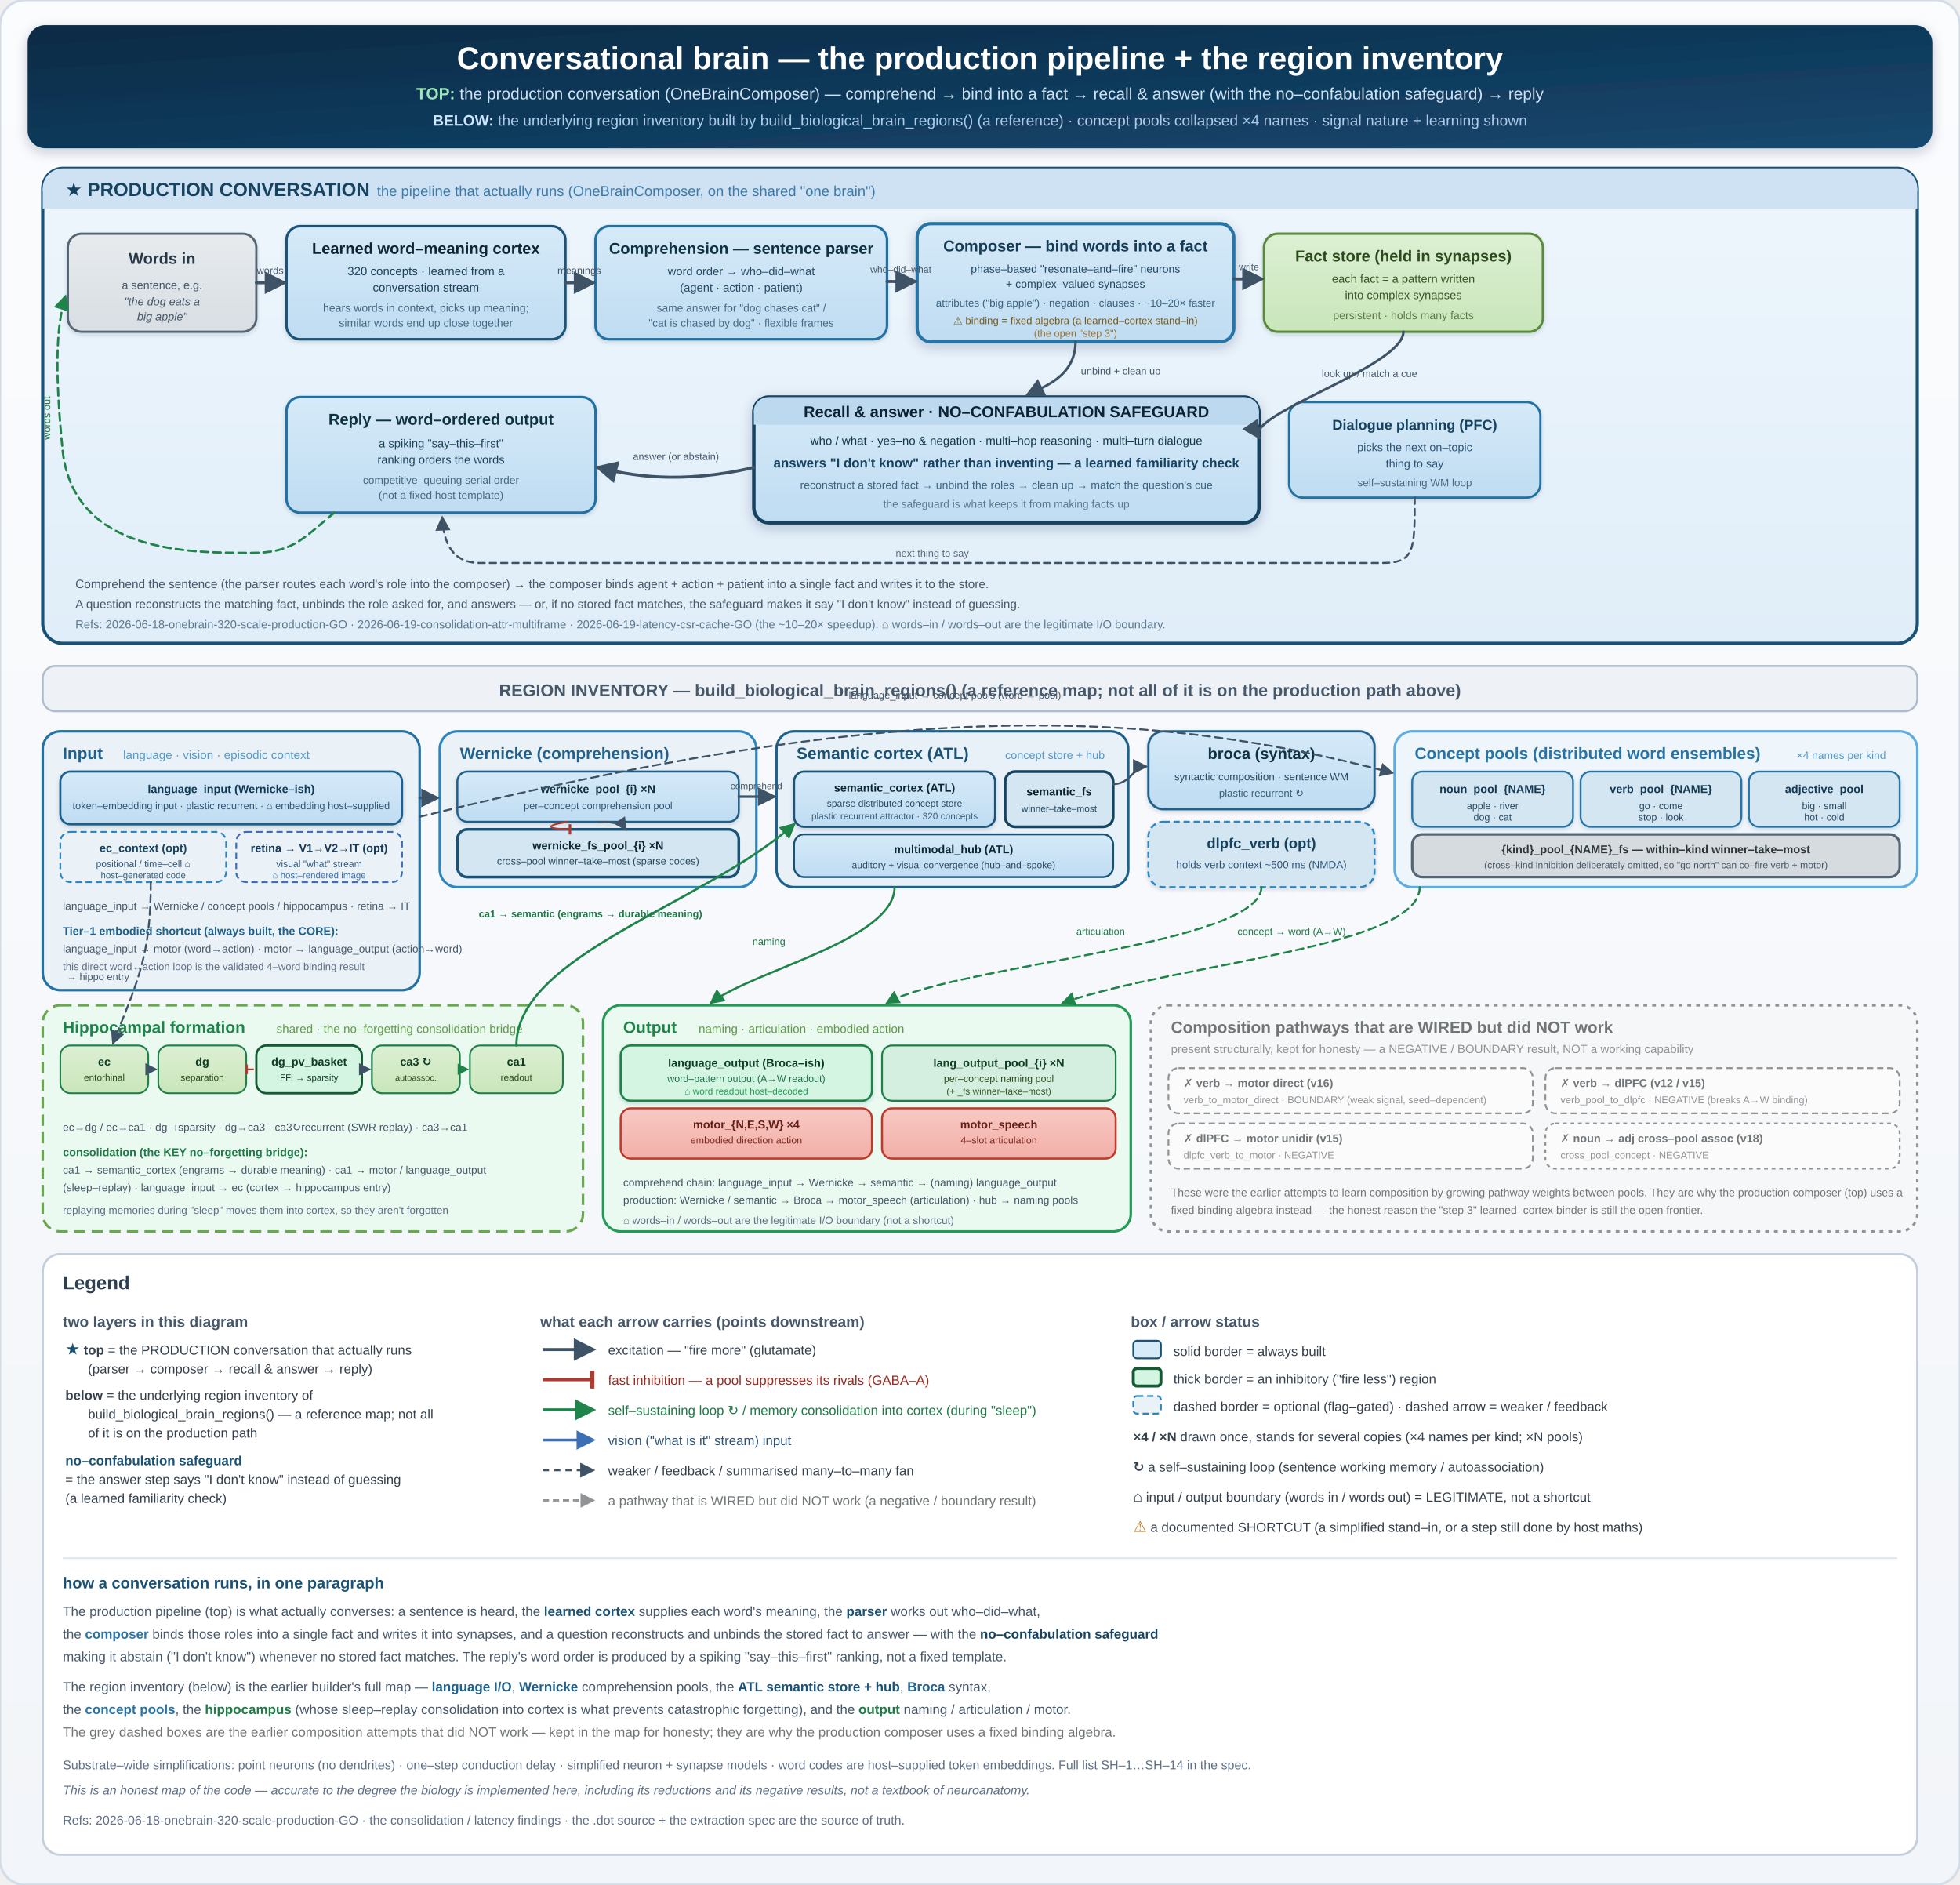
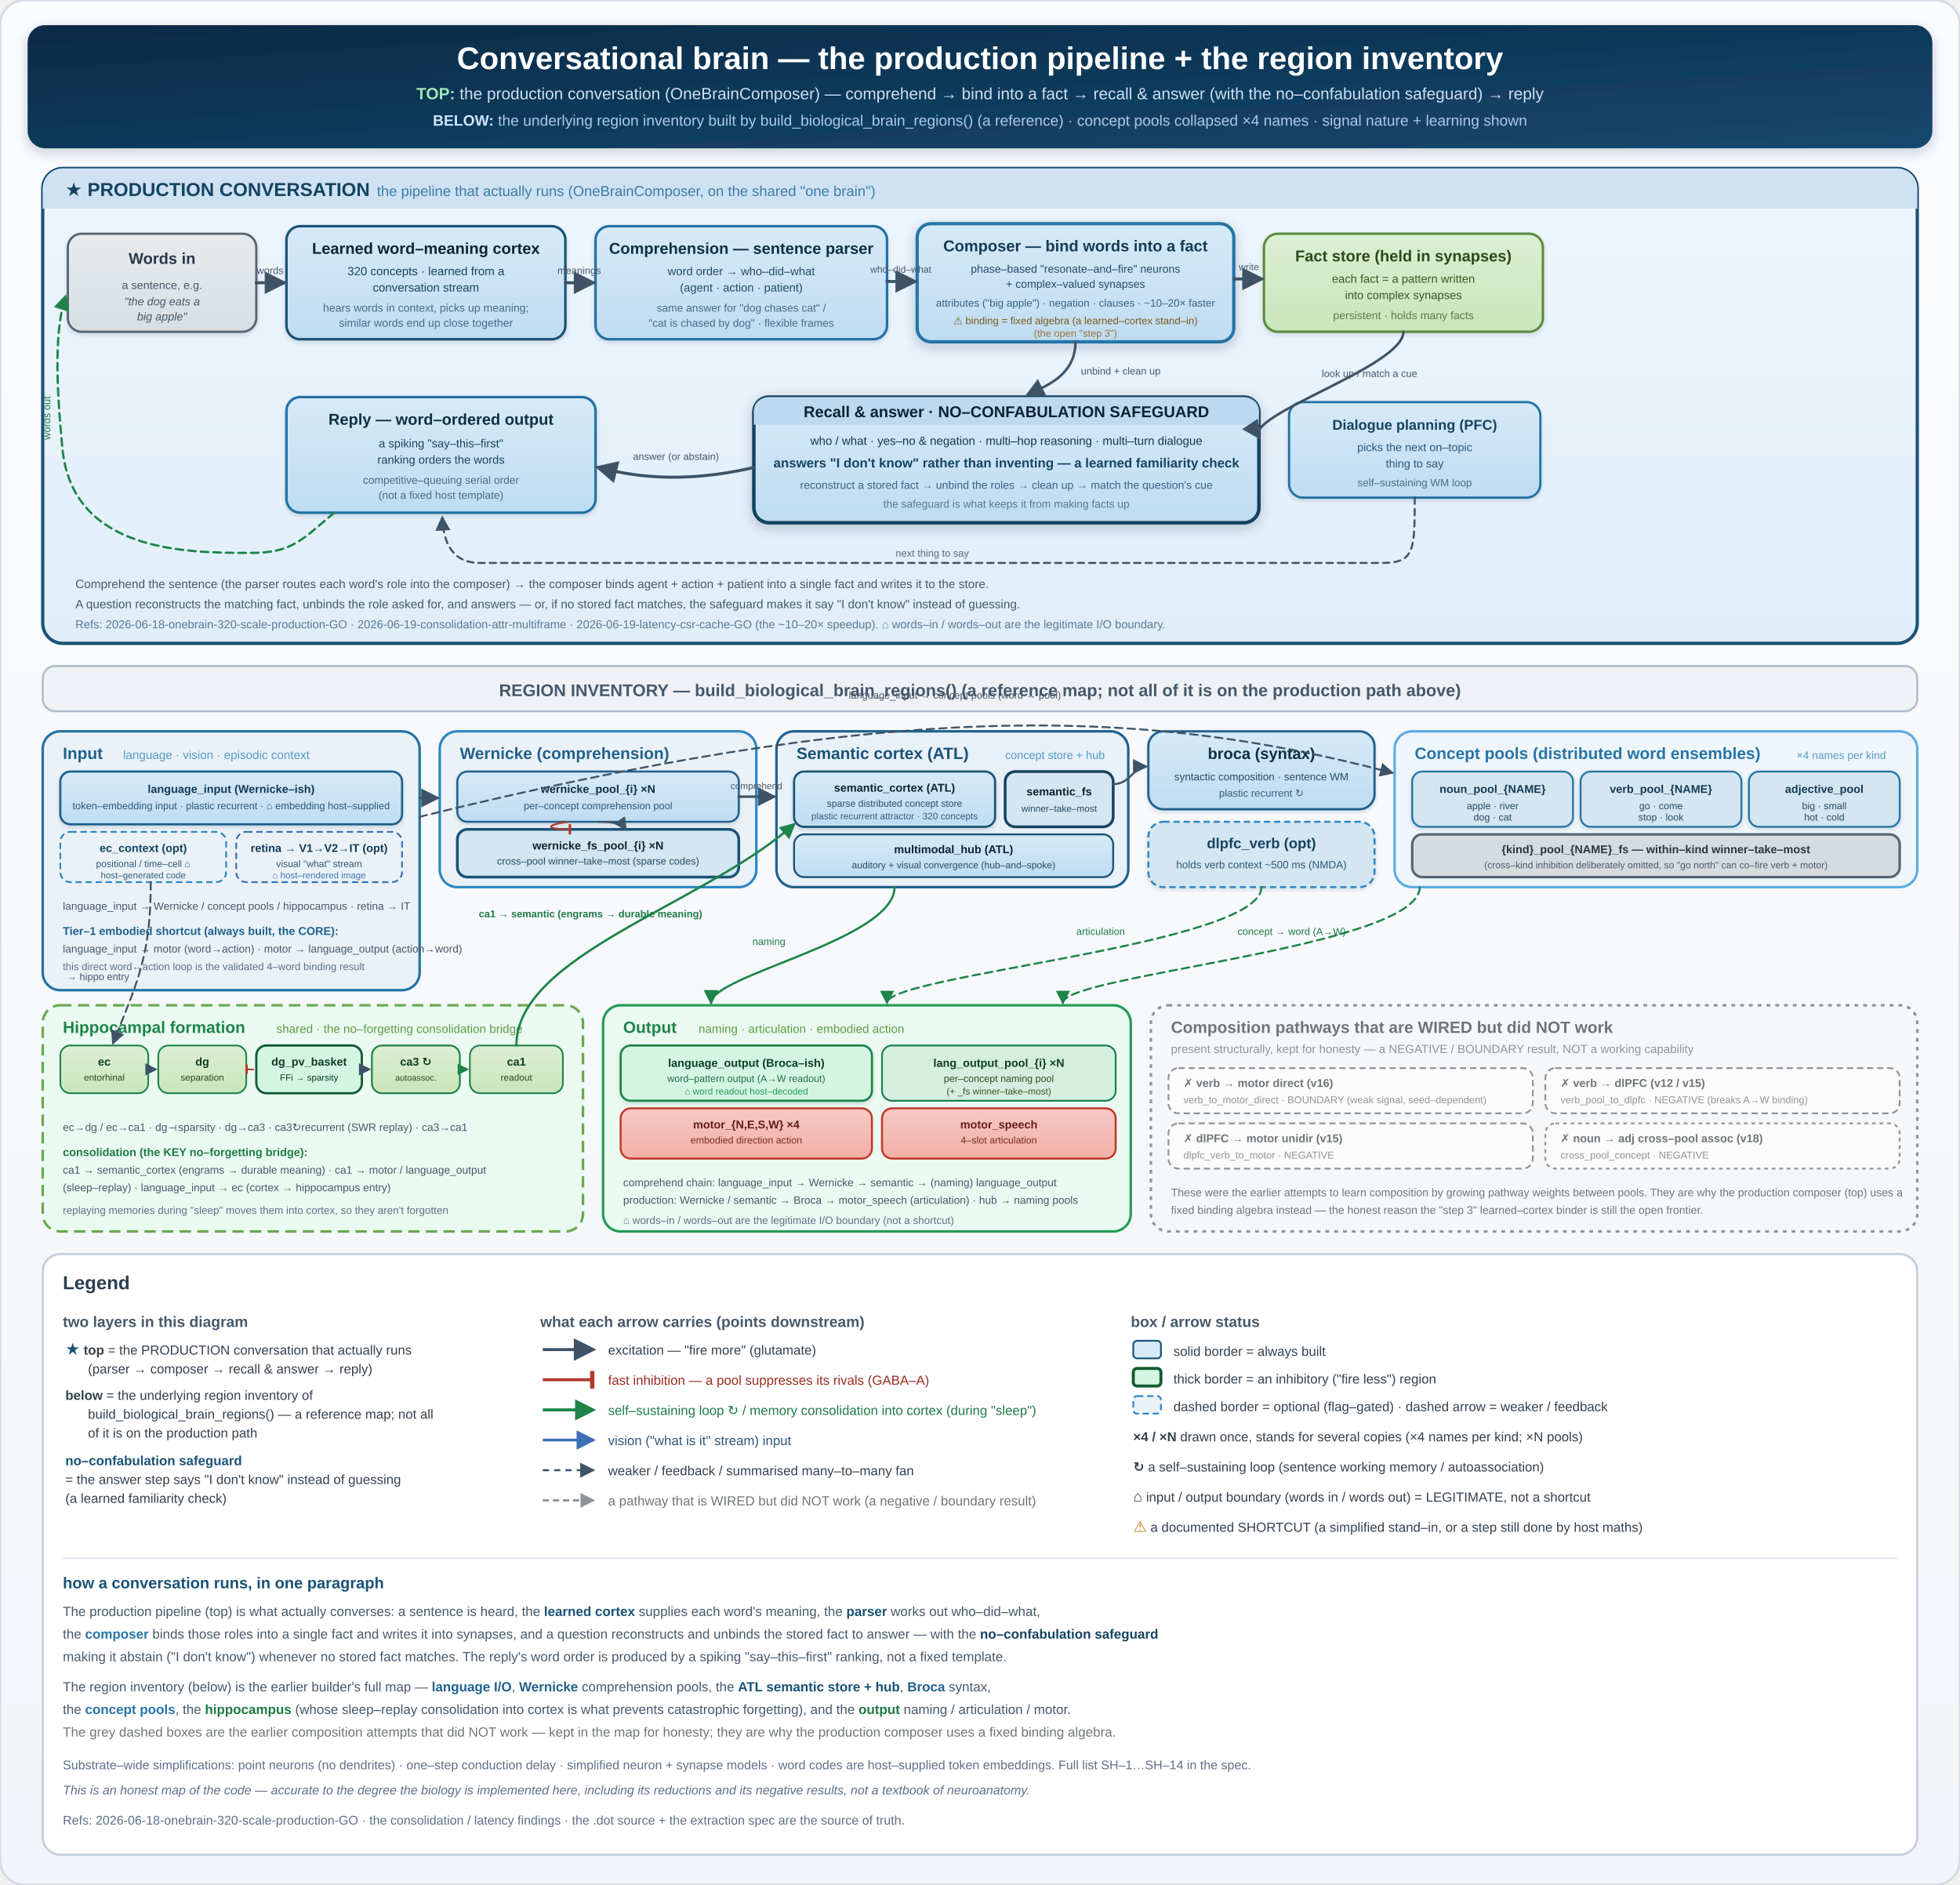
<svg xmlns="http://www.w3.org/2000/svg" viewBox="0 0 1560 1500" font-family="'Segoe UI','Helvetica Neue',Arial,sans-serif">
  <defs>
    <linearGradient id="gLang" x1="0" y1="0" x2="0" y2="1">
      <stop offset="0" stop-color="#d6eaf8" />
      <stop offset="1" stop-color="#bfdcf2" />
    </linearGradient>
    <linearGradient id="gLangD" x1="0" y1="0" x2="0" y2="1">
      <stop offset="0" stop-color="#e6f1fa" />
      <stop offset="1" stop-color="#d4e8f6" />
    </linearGradient>
    <linearGradient id="gMem" x1="0" y1="0" x2="0" y2="1">
      <stop offset="0" stop-color="#dcefd3" />
      <stop offset="1" stop-color="#c9e6ba" />
    </linearGradient>
    <linearGradient id="gMot" x1="0" y1="0" x2="0" y2="1">
      <stop offset="0" stop-color="#f8c9c4" />
      <stop offset="1" stop-color="#f2afa7" />
    </linearGradient>
    <linearGradient id="gPer" x1="0" y1="0" x2="0" y2="1">
      <stop offset="0" stop-color="#d8e9f7" />
      <stop offset="1" stop-color="#c2dcf0" />
    </linearGradient>
    <linearGradient id="gIO" x1="0" y1="0" x2="0" y2="1">
      <stop offset="0" stop-color="#e7ebee" />
      <stop offset="1" stop-color="#d8dee3" />
    </linearGradient>
    <linearGradient id="gHero" x1="0" y1="0" x2="1" y2="1">
      <stop offset="0" stop-color="#0b2a45" />
      <stop offset="1" stop-color="#15486f" />
    </linearGradient>
    <linearGradient id="gProd" x1="0" y1="0" x2="0" y2="1">
      <stop offset="0" stop-color="#eef6fc" />
      <stop offset="1" stop-color="#e0eef9" />
    </linearGradient>
    <linearGradient id="gPage" x1="0" y1="0" x2="0" y2="1">
      <stop offset="0" stop-color="#fbfcfe" />
      <stop offset="1" stop-color="#f2f5f9" />
    </linearGradient>
    <marker id="arrEx" viewBox="0 0 10 10" refX="8.5" refY="5" markerWidth="7.5" markerHeight="7.5" orient="auto-start-reverse">
      <path d="M0,0 L10,5 L0,10 z" fill="#3f5366" />
    </marker>
    <marker id="arrG" viewBox="0 0 10 10" refX="8.5" refY="5" markerWidth="7" markerHeight="7" orient="auto-start-reverse">
      <path d="M0,0 L10,5 L0,10 z" fill="#1e8449" />
    </marker>
    <marker id="arrV" viewBox="0 0 10 10" refX="8.5" refY="5" markerWidth="7" markerHeight="7" orient="auto-start-reverse">
      <path d="M0,0 L10,5 L0,10 z" fill="#3d6fb4" />
    </marker>
    <marker id="arrInh" viewBox="0 0 10 10" refX="1.5" refY="5" markerWidth="6.5" markerHeight="9" orient="auto-start-reverse">
      <rect x="0" y="0.5" width="2.2" height="9" fill="#b03a2e" />
    </marker>
    <marker id="arrX" viewBox="0 0 10 10" refX="8.5" refY="5" markerWidth="6.5" markerHeight="6.5" orient="auto-start-reverse">
      <path d="M0,0 L10,5 L0,10 z" fill="#909497" />
    </marker>
    <filter id="soft" x="-10%" y="-10%" width="120%" height="120%">
      <feDropShadow dx="0" dy="1.4" stdDeviation="1.8" flood-color="#1a2a3a" flood-opacity="0.16" />
    </filter>
    <filter id="softLg" x="-14%" y="-14%" width="128%" height="128%">
      <feDropShadow dx="0" dy="3" stdDeviation="5" flood-color="#0b2240" flood-opacity="0.22" />
    </filter>
  </defs>
  <rect x="0" y="0" width="1560" height="1500" rx="20" fill="url(#gPage)" stroke="#d4dce6" stroke-width="2" />
  <g>
    <rect x="22" y="20" width="1516" height="98" rx="14" fill="url(#gHero)" filter="url(#softLg)" />
    <text x="780" y="55" text-anchor="middle" font-size="25" font-weight="700" fill="#ffffff">Conversational brain — the production pipeline + the region inventory</text>
    <text x="780" y="79" text-anchor="middle" font-size="13" fill="#cfe0f2">
      <tspan font-weight="700" fill="#9ee7b8">TOP:</tspan> the production conversation (OneBrainComposer) — comprehend → bind into a fact → recall &amp; answer (with the no–confabulation safeguard) → reply</text>
    <text x="780" y="100" text-anchor="middle" font-size="12" fill="#aecae8">
      <tspan font-weight="700" fill="#cfe6ff">BELOW:</tspan> the underlying region inventory built by build_biological_brain_regions() (a reference) · concept pools collapsed ×4 names · signal nature + learning shown</text>
  </g>
  <g>
    <rect x="34" y="134" width="1492" height="378" rx="16" fill="url(#gProd)" stroke="#1a5276" stroke-width="2.6" />
    <rect x="34" y="134" width="1492" height="32" rx="16" fill="#cfe2f3" />
    <rect x="34" y="150" width="1492" height="16" fill="#cfe2f3" />
    <text x="52" y="156" font-size="15" font-weight="700" fill="#154360">★ PRODUCTION CONVERSATION</text>
    <text x="300" y="156" font-size="11.5" fill="#3d7aa8">the pipeline that actually runs (OneBrainComposer, on the shared "one brain")</text>
    <g filter="url(#soft)">
      <rect x="54" y="186" width="150" height="78" rx="11" fill="url(#gIO)" stroke="#566573" stroke-width="1.8" />
      <text x="129" y="210" text-anchor="middle" font-size="12.5" font-weight="700" fill="#283747">Words in</text>
      <text x="129" y="230" text-anchor="middle" font-size="9" fill="#46586a">a sentence, e.g.</text>
      <text x="129" y="243" text-anchor="middle" font-size="9" font-style="italic" fill="#46586a">"the dog eats a</text>
      <text x="129" y="255" text-anchor="middle" font-size="9" font-style="italic" fill="#46586a">big apple"</text>
    </g>
    <g filter="url(#soft)">
      <rect x="228" y="180" width="222" height="90" rx="11" fill="url(#gLang)" stroke="#1a5276" stroke-width="2" />
      <text x="339" y="202" text-anchor="middle" font-size="12.5" font-weight="700" fill="#0c2533">Learned word–meaning cortex</text>
      <text x="339" y="219" text-anchor="middle" font-size="9.4" fill="#1d4258">320 concepts · learned from a</text>
      <text x="339" y="232" text-anchor="middle" font-size="9.4" fill="#1d4258">conversation stream</text>
      <text x="339" y="248" text-anchor="middle" font-size="8.8" fill="#476a82">hears words in context, picks up meaning;</text>
      <text x="339" y="260" text-anchor="middle" font-size="8.8" fill="#476a82">similar words end up close together</text>
    </g>
    <g filter="url(#soft)">
      <rect x="474" y="180" width="232" height="90" rx="11" fill="url(#gLang)" stroke="#2471a3" stroke-width="2" />
      <text x="590" y="202" text-anchor="middle" font-size="12.5" font-weight="700" fill="#10303f">Comprehension — sentence parser</text>
      <text x="590" y="219" text-anchor="middle" font-size="9.2" fill="#274a63">word order → who–did–what</text>
      <text x="590" y="232" text-anchor="middle" font-size="9.2" fill="#274a63">(agent · action · patient)</text>
      <text x="590" y="248" text-anchor="middle" font-size="8.6" fill="#476a82">same answer for "dog chases cat" /</text>
      <text x="590" y="260" text-anchor="middle" font-size="8.6" fill="#476a82">"cat is chased by dog" · flexible frames</text>
    </g>
    <g filter="url(#softLg)">
      <rect x="730" y="178" width="252" height="94" rx="11" fill="url(#gLang)" stroke="#2874a6" stroke-width="2.6" />
      <text x="856" y="200" text-anchor="middle" font-size="12.5" font-weight="700" fill="#143a54">Composer — bind words into a fact</text>
      <text x="856" y="217" text-anchor="middle" font-size="8.8" fill="#244a63">phase–based "resonate–and–fire" neurons</text>
      <text x="856" y="229" text-anchor="middle" font-size="8.8" fill="#244a63">+ complex–valued synapses</text>
      <text x="856" y="244" text-anchor="middle" font-size="8.4" fill="#3a6280">attributes ("big apple") · negation · clauses · ~10–20× faster</text>
      <text x="856" y="258" text-anchor="middle" font-size="8.2" fill="#7a5a18">⚠ binding = fixed algebra (a learned–cortex stand–in)</text>
      <text x="856" y="268" text-anchor="middle" font-size="8" fill="#9a7330">(the open "step 3")</text>
    </g>
    <g filter="url(#soft)">
      <rect x="1006" y="186" width="222" height="78" rx="11" fill="url(#gMem)" stroke="#5a8a3c" stroke-width="1.9" />
      <text x="1117" y="208" text-anchor="middle" font-size="12.5" font-weight="700" fill="#2c4a1c">Fact store (held in synapses)</text>
      <text x="1117" y="225" text-anchor="middle" font-size="9.2" fill="#3a5526">each fact = a pattern written</text>
      <text x="1117" y="238" text-anchor="middle" font-size="9.2" fill="#3a5526">into complex synapses</text>
      <text x="1117" y="254" text-anchor="middle" font-size="8.8" fill="#5f7a47">persistent · holds many facts</text>
    </g>
    <g filter="url(#softLg)">
      <rect x="600" y="316" width="402" height="100" rx="12" fill="url(#gLang)" stroke="#154360" stroke-width="2.8" />
      <rect x="600" y="316" width="402" height="22" rx="12" fill="#bcd9f0" />
      <rect x="600" y="327" width="402" height="11" fill="#bcd9f0" />
      <text x="801" y="332" text-anchor="middle" font-size="12.5" font-weight="700" fill="#0a2230">Recall &amp; answer  ·  NO–CONFABULATION SAFEGUARD</text>
      <text x="801" y="354" text-anchor="middle" font-size="9.4" fill="#13384c">who / what · yes–no &amp; negation · multi–hop reasoning · multi–turn dialogue</text>
      <text x="801" y="372" text-anchor="middle" font-size="10.5" font-weight="700" fill="#154360">answers "I don't know" rather than inventing — a learned familiarity check</text>
      <text x="801" y="389" text-anchor="middle" font-size="8.8" fill="#3a6280">reconstruct a stored fact → unbind the roles → clean up → match the question's cue</text>
      <text x="801" y="404" text-anchor="middle" font-size="8.6" fill="#5a7890">the safeguard is what keeps it from making facts up</text>
    </g>
    <g filter="url(#soft)">
      <rect x="1026" y="320" width="200" height="76" rx="11" fill="url(#gLang)" stroke="#2471a3" stroke-width="1.8" />
      <text x="1126" y="342" text-anchor="middle" font-size="11.3" font-weight="700" fill="#16435f">Dialogue planning (PFC)</text>
      <text x="1126" y="359" text-anchor="middle" font-size="9" fill="#2e5577">picks the next on–topic</text>
      <text x="1126" y="372" text-anchor="middle" font-size="9" fill="#2e5577">thing to say</text>
      <text x="1126" y="387" text-anchor="middle" font-size="8.4" fill="#4a6c84">self–sustaining WM loop</text>
    </g>
    <g filter="url(#soft)">
      <rect x="228" y="316" width="246" height="92" rx="11" fill="url(#gLang)" stroke="#2471a3" stroke-width="2" />
      <text x="351" y="338" text-anchor="middle" font-size="12.5" font-weight="700" fill="#10303f">Reply — word–ordered output</text>
      <text x="351" y="356" text-anchor="middle" font-size="9.2" fill="#1d4258">a spiking "say–this–first"</text>
      <text x="351" y="369" text-anchor="middle" font-size="9.2" fill="#1d4258">ranking orders the words</text>
      <text x="351" y="385" text-anchor="middle" font-size="8.6" fill="#476a82">competitive–queuing serial order</text>
      <text x="351" y="397" text-anchor="middle" font-size="8.6" fill="#476a82">(not a fixed host template)</text>
    </g>
    <g fill="none" stroke-linecap="round">
      <path d="M204,225 L226,225" stroke="#3f5366" stroke-width="2.4" marker-end="url(#arrEx)" />
      <text x="215" y="218" text-anchor="middle" font-size="8" fill="#46586a">words</text>
      <path d="M450,225 L472,225" stroke="#3f5366" stroke-width="2.4" marker-end="url(#arrEx)" />
      <text x="461" y="218" text-anchor="middle" font-size="8" fill="#46586a">meanings</text>
      <path d="M706,224 L728,224" stroke="#3f5366" stroke-width="2.4" marker-end="url(#arrEx)" />
      <text x="717" y="217" text-anchor="middle" font-size="7.6" fill="#46586a">who–did–what</text>
      <path d="M982,222 L1004,222" stroke="#3f5366" stroke-width="2.4" marker-end="url(#arrEx)" />
      <text x="994" y="215" text-anchor="middle" font-size="7.6" fill="#46586a">write</text>
      <path d="M1117,264 C1117,292 990,330 1002,348" stroke="#3f5366" stroke-width="2" marker-end="url(#arrEx)" />
      <text x="1090" y="300" text-anchor="middle" font-size="8" fill="#46586a">look up / match a cue</text>
      <path d="M856,272 C856,300 830,308 818,314" stroke="#3f5366" stroke-width="2" marker-end="url(#arrEx)" />
      <text x="892" y="298" text-anchor="middle" font-size="8" fill="#46586a">unbind + clean up</text>
      <path d="M1126,396 C1126,438 1126,448 1100,448 L382,448 C360,448 353,432 352,412" stroke="#3f5366" stroke-width="1.6" stroke-dasharray="5 4" marker-end="url(#arrEx)" />
      <text x="742" y="443" text-anchor="middle" font-size="8" fill="#5a6b7a">next thing to say</text>
      <path d="M600,372 C540,386 500,378 476,372" stroke="#3f5366" stroke-width="2.4" marker-end="url(#arrEx)" />
      <text x="538" y="366" text-anchor="middle" font-size="8" fill="#46586a">answer (or abstain)</text>
      <path d="M266,408 C240,430 232,440 200,440 C150,440 60,440 50,360 C44,300 44,262 52,236" stroke="#1e8449" stroke-width="1.8" stroke-dasharray="6 4" marker-end="url(#arrG)" />
      <text x="40" y="350" font-size="8" fill="#1e7a46" transform="rotate(-90 40 350)">words out</text>
    </g>
    <text x="60" y="468" font-size="9.6" fill="#46586a">Comprehend the sentence (the parser routes each word's role into the composer) → the composer binds agent + action + patient into a single fact and writes it to the store.</text>
    <text x="60" y="484" font-size="9.6" fill="#46586a">A question reconstructs the matching fact, unbinds the role asked for, and answers — or, if no stored fact matches, the safeguard makes it say "I don't know" instead of guessing.</text>
    <text x="60" y="500" font-size="9.2" fill="#5a7890">Refs: 2026-06-18-onebrain-320-scale-production-GO · 2026-06-19-consolidation-attr-multiframe · 2026-06-19-latency-csr-cache-GO (the ~10–20× speedup). ⌂ words–in / words–out are the legitimate I/O boundary.</text>
  </g>
  <g>
    <rect x="34" y="530" width="1492" height="36" rx="10" fill="#eef2f6" stroke="#aebccb" stroke-width="1.6" />
    <text x="780" y="554" text-anchor="middle" font-size="13.5" font-weight="700" fill="#46586a">REGION INVENTORY — build_biological_brain_regions()  (a reference map; not all of it is on the production path above)</text>
  </g>
  <g>
    <rect x="34" y="582" width="300" height="206" rx="14" fill="#eaf2f8" stroke="#2471a3" stroke-width="2" />
    <text x="50" y="604" font-size="13" font-weight="700" fill="#1f618d">Input</text>
    <text x="98" y="604" font-size="9.5" fill="#5499c7">language · vision · episodic context</text>
    <g font-size="9">
      <rect x="48" y="614" width="272" height="42" rx="8" fill="url(#gLang)" stroke="#1f618d" stroke-width="1.7" filter="url(#soft)" />
      <text x="184" y="631" text-anchor="middle" font-weight="700" fill="#123a55">language_input  (Wernicke–ish)</text>
      <text x="184" y="644" text-anchor="middle" font-size="8" fill="#2e5577">token–embedding input · plastic recurrent · ⌂ embedding host–supplied</text>
      <rect x="48" y="662" width="132" height="40" rx="8" fill="#eaf2f8" stroke="#2e86c1" stroke-width="1.4" stroke-dasharray="5 3" />
      <text x="114" y="678" text-anchor="middle" font-weight="700" fill="#16435f">ec_context (opt)</text>
      <text x="114" y="690" text-anchor="middle" font-size="7.6" fill="#2e5577">positional / time–cell ⌂</text>
      <text x="114" y="699" text-anchor="middle" font-size="7.2" fill="#37607a">host–generated code</text>
      <rect x="188" y="662" width="132" height="40" rx="8" fill="#eaf2f8" stroke="#3d6fb4" stroke-width="1.4" stroke-dasharray="5 3" />
      <text x="254" y="678" text-anchor="middle" font-weight="700" fill="#163a59">retina → V1→V2→IT (opt)</text>
      <text x="254" y="690" text-anchor="middle" font-size="7.6" fill="#2e5577">visual "what" stream</text>
      <text x="254" y="699" text-anchor="middle" font-size="7.2" fill="#3d6fb4">⌂ host–rendered image</text>
    </g>
    <text x="50" y="724" font-size="8.6" fill="#46586a">language_input → Wernicke / concept pools / hippocampus · retina → IT</text>
    <text x="50" y="744" font-size="9" fill="#1f618d" font-weight="700">Tier–1 embodied shortcut (always built, the CORE):</text>
    <text x="50" y="758" font-size="8.6" fill="#46586a">language_input → motor (word→action) · motor → language_output (action→word)</text>
    <text x="50" y="772" font-size="8.2" fill="#5f6f86">this direct word↔action loop is the validated 4–word binding result</text>
  </g>
  <g>
    <rect x="350" y="582" width="252" height="124" rx="14" fill="#eaf2f8" stroke="#2e86c1" stroke-width="2" />
    <text x="366" y="604" font-size="13" font-weight="700" fill="#21618c">Wernicke  (comprehension)</text>
    <g font-size="9">
      <rect x="364" y="614" width="224" height="40" rx="8" fill="url(#gLang)" stroke="#21618c" stroke-width="1.6" filter="url(#soft)" />
      <text x="476" y="631" text-anchor="middle" font-weight="700" fill="#10303f">wernicke_pool_{i}  ×N</text>
      <text x="476" y="644" text-anchor="middle" font-size="8" fill="#2e5577">per–concept comprehension pool</text>
      <rect x="364" y="660" width="224" height="38" rx="8" fill="#d4e6f1" stroke="#1a5276" stroke-width="2.2" />
      <text x="476" y="676" text-anchor="middle" font-weight="700" fill="#0c2533">wernicke_fs_pool_{i}  ×N</text>
      <text x="476" y="688" text-anchor="middle" font-size="8" fill="#274a63">cross–pool winner–take–most (sparse codes)</text>
    </g>
    <path d="M476,654 C492,654 496,657 498,660" fill="none" stroke="#3f5366" stroke-width="1.4" marker-end="url(#arrEx)" />
    <path d="M454,660 C436,660 432,657 452,654" fill="none" stroke="#b03a2e" stroke-width="1.4" marker-start="url(#arrInh)" />
  </g>
  <g>
    <rect x="618" y="582" width="280" height="124" rx="14" fill="#e8f0f8" stroke="#1f618d" stroke-width="2" />
    <text x="634" y="604" font-size="13" font-weight="700" fill="#1a5276">Semantic cortex (ATL)</text>
    <text x="800" y="604" font-size="9" fill="#5499c7">concept store + hub</text>
    <g font-size="9">
      <rect x="632" y="614" width="160" height="44" rx="8" fill="url(#gLang)" stroke="#1a5276" stroke-width="1.7" filter="url(#soft)" />
      <text x="712" y="630" text-anchor="middle" font-weight="700" fill="#0c2533">semantic_cortex (ATL)</text>
      <text x="712" y="642" text-anchor="middle" font-size="7.6" fill="#274a63">sparse distributed concept store</text>
      <text x="712" y="652" text-anchor="middle" font-size="7.4" fill="#37607a">plastic recurrent attractor · 320 concepts</text>
      <rect x="800" y="614" width="86" height="44" rx="8" fill="#d4e6f1" stroke="#154360" stroke-width="2.2" />
      <text x="843" y="633" text-anchor="middle" font-weight="700" fill="#0a2230">semantic_fs</text>
      <text x="843" y="646" text-anchor="middle" font-size="7.4" fill="#274a63">winner–take–most</text>
      <rect x="632" y="664" width="254" height="34" rx="8" fill="url(#gLang)" stroke="#1a5276" stroke-width="1.5" />
      <text x="759" y="679" text-anchor="middle" font-weight="700" fill="#0c2533">multimodal_hub (ATL)</text>
      <text x="759" y="691" text-anchor="middle" font-size="7.6" fill="#274a63">auditory + visual convergence (hub–and–spoke)</text>
    </g>
  </g>
  <g filter="url(#soft)">
    <rect x="914" y="582" width="180" height="62" rx="12" fill="url(#gLang)" stroke="#21618c" stroke-width="1.8" />
    <text x="1004" y="604" text-anchor="middle" font-size="12.5" font-weight="700" fill="#10303f">broca  (syntax)</text>
    <text x="1004" y="621" text-anchor="middle" font-size="8.4" fill="#274a63">syntactic composition · sentence WM</text>
    <text x="1004" y="634" text-anchor="middle" font-size="8.2" fill="#37607a">plastic recurrent ↻</text>
  </g>
  <g filter="url(#soft)">
    <rect x="914" y="654" width="180" height="52" rx="12" fill="#d4e6f1" stroke="#2e86c1" stroke-width="1.6" stroke-dasharray="5 3" />
    <text x="1004" y="675" text-anchor="middle" font-size="11.5" font-weight="700" fill="#16435f">dlpfc_verb  (opt)</text>
    <text x="1004" y="691" text-anchor="middle" font-size="8.4" fill="#2e5577">holds verb context ~500 ms (NMDA)</text>
  </g>
  <g>
    <rect x="1110" y="582" width="416" height="124" rx="14" fill="#eef6fb" stroke="#5dade2" stroke-width="2" />
    <text x="1126" y="604" font-size="13" font-weight="700" fill="#2874a6">Concept pools  (distributed word ensembles)</text>
    <text x="1430" y="604" font-size="8.6" fill="#5499c7">×4 names per kind</text>
    <g font-size="9">
      <rect x="1124" y="614" width="128" height="44" rx="8" fill="#d4e6f1" stroke="#2874a6" stroke-width="1.5" filter="url(#soft)" />
      <text x="1188" y="631" text-anchor="middle" font-weight="700" fill="#143a54">noun_pool_{NAME}</text>
      <text x="1188" y="644" text-anchor="middle" font-size="7.8" fill="#274a63">apple · river</text>
      <text x="1188" y="653" text-anchor="middle" font-size="7.8" fill="#274a63">dog · cat</text>
      <rect x="1258" y="614" width="128" height="44" rx="8" fill="#d4e6f1" stroke="#2874a6" stroke-width="1.5" filter="url(#soft)" />
      <text x="1322" y="631" text-anchor="middle" font-weight="700" fill="#143a54">verb_pool_{NAME}</text>
      <text x="1322" y="644" text-anchor="middle" font-size="7.8" fill="#274a63">go · come</text>
      <text x="1322" y="653" text-anchor="middle" font-size="7.8" fill="#274a63">stop · look</text>
      <rect x="1392" y="614" width="120" height="44" rx="8" fill="#d4e6f1" stroke="#2874a6" stroke-width="1.5" filter="url(#soft)" />
      <text x="1452" y="631" text-anchor="middle" font-weight="700" fill="#143a54">adjective_pool</text>
      <text x="1452" y="644" text-anchor="middle" font-size="7.8" fill="#274a63">big · small</text>
      <text x="1452" y="653" text-anchor="middle" font-size="7.8" fill="#274a63">hot · cold</text>
      <rect x="1124" y="664" width="388" height="34" rx="8" fill="#d6dbdf" stroke="#566573" stroke-width="2" />
      <text x="1318" y="679" text-anchor="middle" font-weight="700" fill="#2c3539">{kind}_pool_{NAME}_fs — within–kind winner–take–most</text>
      <text x="1318" y="691" text-anchor="middle" font-size="7.6" fill="#46586a">(cross–kind inhibition deliberately omitted, so "go north" can co–fire verb + motor)</text>
    </g>
  </g>
  <g>
    <rect x="34" y="800" width="430" height="180" rx="14" fill="#eafaf1" stroke="#6aa84f" stroke-width="2" stroke-dasharray="9 5" />
    <text x="50" y="822" font-size="13" font-weight="700" fill="#1e8449">Hippocampal formation</text>
    <text x="220" y="822" font-size="9.5" fill="#5f9a47">shared · the no–forgetting consolidation bridge</text>
    <g font-size="9" fill="#0f3d23">
      <rect x="48" y="832" width="70" height="38" rx="8" fill="url(#gMem)" stroke="#1d8049" stroke-width="1.3" />
      <text x="83" y="848" text-anchor="middle" font-weight="700">ec</text>
      <text x="83" y="860" text-anchor="middle" font-size="7.4" fill="#2c4a1c">entorhinal</text>
      <rect x="126" y="832" width="70" height="38" rx="8" fill="url(#gMem)" stroke="#1d8049" stroke-width="1.3" />
      <text x="161" y="848" text-anchor="middle" font-weight="700">dg</text>
      <text x="161" y="860" text-anchor="middle" font-size="7.4" fill="#2c4a1c">separation</text>
      <rect x="204" y="832" width="84" height="38" rx="8" fill="#d5f5e3" stroke="#145a32" stroke-width="1.8" />
      <text x="246" y="848" text-anchor="middle" font-weight="700">dg_pv_basket</text>
      <text x="246" y="860" text-anchor="middle" font-size="7.2" fill="#0a3d20">FFi → sparsity</text>
      <rect x="296" y="832" width="70" height="38" rx="8" fill="url(#gMem)" stroke="#1d8049" stroke-width="1.4" />
      <text x="331" y="848" text-anchor="middle" font-weight="700">ca3 ↻</text>
      <text x="331" y="860" text-anchor="middle" font-size="6.8" fill="#2c4a1c">autoassoc.</text>
      <rect x="374" y="832" width="74" height="38" rx="8" fill="url(#gMem)" stroke="#1d8049" stroke-width="1.3" />
      <text x="411" y="848" text-anchor="middle" font-weight="700">ca1</text>
      <text x="411" y="860" text-anchor="middle" font-size="7.4" fill="#2c4a1c">readout</text>
    </g>
    <path d="M118,851 L124,851" stroke="#3f5366" stroke-width="1.3" marker-end="url(#arrEx)" />
    <path d="M196,851 L202,851" stroke="#b03a2e" stroke-width="1.3" marker-start="url(#arrInh)" />
    <path d="M288,851 L294,851" stroke="#3f5366" stroke-width="1.3" marker-end="url(#arrEx)" />
    <path d="M366,851 L372,851" stroke="#1e8449" stroke-width="1.3" marker-end="url(#arrG)" />
    <text x="50" y="900" font-size="8.6" fill="#46586a">ec→dg / ec→ca1 · dg⊣sparsity · dg→ca3 · ca3↻recurrent (SWR replay) · ca3→ca1</text>
    <text x="50" y="920" font-size="9" font-weight="700" fill="#1e7a46">consolidation (the KEY no–forgetting bridge):</text>
    <text x="50" y="934" font-size="8.6" fill="#46586a">ca1 → semantic_cortex (engrams → durable meaning) · ca1 → motor / language_output</text>
    <text x="50" y="948" font-size="8.6" fill="#46586a">(sleep–replay) · language_input → ec (cortex → hippocampus entry)</text>
    <text x="50" y="966" font-size="8.4" fill="#5f6f86">replaying memories during "sleep" moves them into cortex, so they aren't forgotten</text>
  </g>
  <g>
    <rect x="480" y="800" width="420" height="180" rx="14" fill="#eafaf1" stroke="#239b56" stroke-width="2" />
    <text x="496" y="822" font-size="13" font-weight="700" fill="#1e8449">Output</text>
    <text x="556" y="822" font-size="9.5" fill="#5f9a47">naming · articulation · embodied action</text>
    <g font-size="9">
      <rect x="494" y="832" width="200" height="44" rx="8" fill="#d5f5e3" stroke="#1e8449" stroke-width="1.7" filter="url(#soft)" />
      <text x="594" y="849" text-anchor="middle" font-weight="700" fill="#0c3d22">language_output  (Broca–ish)</text>
      <text x="594" y="861" text-anchor="middle" font-size="7.8" fill="#1e6e49">word–pattern output (A→W readout)</text>
      <text x="594" y="871" text-anchor="middle" font-size="7.4" fill="#239b56">⌂ word readout host–decoded</text>
      <rect x="702" y="832" width="186" height="44" rx="8" fill="#d4efdf" stroke="#1d8049" stroke-width="1.4" />
      <text x="795" y="849" text-anchor="middle" font-weight="700" fill="#0f3d23">lang_output_pool_{i}  ×N</text>
      <text x="795" y="861" text-anchor="middle" font-size="7.8" fill="#2c4a1c">per–concept naming pool</text>
      <text x="795" y="871" text-anchor="middle" font-size="7.4" fill="#3a5526">(+ _fs winner–take–most)</text>
      <rect x="494" y="882" width="200" height="40" rx="8" fill="url(#gMot)" stroke="#c0392b" stroke-width="1.6" />
      <text x="594" y="898" text-anchor="middle" font-weight="700" fill="#641e16">motor_{N,E,S,W}  ×4</text>
      <text x="594" y="910" text-anchor="middle" font-size="7.8" fill="#7a2a20">embodied direction action</text>
      <rect x="702" y="882" width="186" height="40" rx="8" fill="url(#gMot)" stroke="#c0392b" stroke-width="1.6" />
      <text x="795" y="898" text-anchor="middle" font-weight="700" fill="#641e16">motor_speech</text>
      <text x="795" y="910" text-anchor="middle" font-size="7.8" fill="#7a2a20">4–slot articulation</text>
    </g>
    <text x="496" y="944" font-size="8.6" fill="#46586a">comprehend chain: language_input → Wernicke → semantic → (naming) language_output</text>
    <text x="496" y="958" font-size="8.6" fill="#46586a">production: Wernicke / semantic → Broca → motor_speech (articulation) · hub → naming pools</text>
    <text x="496" y="974" font-size="8.4" fill="#5f6f86">⌂ words–in / words–out are the legitimate I/O boundary (not a shortcut)</text>
  </g>
  <g>
    <rect x="916" y="800" width="610" height="180" rx="14" fill="#f6f7f8" stroke="#909497" stroke-width="2" stroke-dasharray="3 4" />
    <text x="932" y="822" font-size="13" font-weight="700" fill="#707577">Composition pathways that are WIRED but did NOT work</text>
    <text x="932" y="838" font-size="9.4" fill="#909497">present structurally, kept for honesty — a NEGATIVE / BOUNDARY result, NOT a working capability</text>
    <g font-size="9">
      <rect x="930" y="850" width="290" height="36" rx="8" fill="#fbfbfc" stroke="#909497" stroke-width="1.4" stroke-dasharray="5 3" />
      <text x="942" y="865" font-weight="700" fill="#707577">✗  verb → motor direct  (v16)</text>
      <text x="942" y="878" font-size="8" fill="#909497">verb_to_motor_direct · BOUNDARY (weak signal, seed–dependent)</text>
      <rect x="1230" y="850" width="282" height="36" rx="8" fill="#fbfbfc" stroke="#909497" stroke-width="1.4" stroke-dasharray="5 3" />
      <text x="1242" y="865" font-weight="700" fill="#707577">✗  verb → dlPFC  (v12 / v15)</text>
      <text x="1242" y="878" font-size="8" fill="#909497">verb_pool_to_dlpfc · NEGATIVE (breaks A→W binding)</text>
      <rect x="930" y="894" width="290" height="36" rx="8" fill="#fbfbfc" stroke="#909497" stroke-width="1.4" stroke-dasharray="5 3" />
      <text x="942" y="909" font-weight="700" fill="#707577">✗  dlPFC → motor unidir  (v15)</text>
      <text x="942" y="922" font-size="8" fill="#909497">dlpfc_verb_to_motor · NEGATIVE</text>
      <rect x="1230" y="894" width="282" height="36" rx="8" fill="#fbfbfc" stroke="#909497" stroke-width="1.4" stroke-dasharray="3 3" />
      <text x="1242" y="909" font-weight="700" fill="#707577">✗  noun → adj cross–pool assoc  (v18)</text>
      <text x="1242" y="922" font-size="8" fill="#909497">cross_pool_concept · NEGATIVE</text>
    </g>
    <text x="932" y="952" font-size="8.8" fill="#707577">These were the earlier attempts to learn composition by growing pathway weights between pools. They are why the production composer (top) uses a</text>
    <text x="932" y="966" font-size="8.8" fill="#707577">fixed binding algebra instead — the honest reason the "step 3" learned–cortex binder is still the open frontier.</text>
  </g>
  <g fill="none" stroke-linecap="round">
    <path d="M334,635 L348,635" stroke="#3f5366" stroke-width="2" marker-end="url(#arrEx)" />
    <text x="341" y="628" text-anchor="middle" font-size="7.6" fill="#46586a"> </text>
    <path d="M588,634 L616,634" stroke="#3f5366" stroke-width="2" marker-end="url(#arrEx)" />
    <text x="602" y="628" text-anchor="middle" font-size="7.4" fill="#46586a">comprehend</text>
    <path d="M886,624 C900,624 902,610 912,610" stroke="#3f5366" stroke-width="1.6" marker-end="url(#arrEx)" />
    <path d="M334,650 C700,560 900,560 1108,615" stroke="#3f5366" stroke-width="1.5" stroke-dasharray="6 4" marker-end="url(#arrEx)" />
    <text x="760" y="556" text-anchor="middle" font-size="8" fill="#46586a">language_input → concept pools (word → pool)</text>
-     <path d="M712,706 C712,748 600,772 566,798" stroke="#1e8449" stroke-width="1.7" marker-end="url(#arrG)" />
+     <path d="M712,706 C712,748 566,776 566,798" stroke="#1e8449" stroke-width="1.7" marker-end="url(#arrG)" />
    <text x="612" y="752" text-anchor="middle" font-size="8" fill="#1e7a46">naming</text>
-     <path d="M1004,706 C1004,752 760,768 706,798" stroke="#1e8449" stroke-width="1.6" stroke-dasharray="6 4" marker-end="url(#arrG)" />
+     <path d="M1004,706 C1004,752 706,776 706,798" stroke="#1e8449" stroke-width="1.6" stroke-dasharray="6 4" marker-end="url(#arrG)" />
    <text x="876" y="744" text-anchor="middle" font-size="8" fill="#1e7a46">articulation</text>
-     <path d="M1130,706 C1130,754 940,766 846,798" stroke="#1e8449" stroke-width="1.6" stroke-dasharray="6 4" marker-end="url(#arrG)" />
+     <path d="M1130,706 C1130,754 846,776 846,798" stroke="#1e8449" stroke-width="1.6" stroke-dasharray="6 4" marker-end="url(#arrG)" />
    <text x="1028" y="744" text-anchor="middle" font-size="8" fill="#1e7a46">concept → word (A→W)</text>
    <path d="M120,702 C120,760 110,780 90,830" stroke="#3f5366" stroke-width="1.5" stroke-dasharray="6 4" marker-end="url(#arrEx)" />
    <text x="78" y="780" text-anchor="middle" font-size="8" fill="#46586a">→ hippo entry</text>
    <path d="M411,832 C411,760 560,720 632,656" stroke="#1e8449" stroke-width="1.8" marker-end="url(#arrG)" />
    <text x="470" y="730" text-anchor="middle" font-size="8" font-weight="700" fill="#1e7a46">ca1 → semantic (engrams → durable meaning)</text>
  </g>
  <g>
    <rect x="34" y="998" width="1492" height="478" rx="14" fill="#ffffff" stroke="#c4cfdb" stroke-width="1.8" />
    <text x="50" y="1026" font-size="15" font-weight="700" fill="#2c3e50">Legend</text>
    <text x="50" y="1056" font-size="12" font-weight="700" fill="#46586a">two layers in this diagram</text>
    <g font-size="10.5" fill="#34404c">
      <text x="52" y="1078">
        <tspan font-weight="700" font-size="13" fill="#1a5276">★</tspan>
        <tspan font-weight="700">top</tspan> = the PRODUCTION conversation that actually runs</text>
      <text x="70" y="1093">(parser → composer → recall &amp; answer → reply)</text>
      <text x="52" y="1114">
        <tspan font-weight="700">below</tspan> = the underlying region inventory of</text>
      <text x="70" y="1129">build_biological_brain_regions() — a reference map; not all</text>
      <text x="70" y="1144">of it is on the production path</text>
      <text x="52" y="1166" font-weight="700" fill="#1a5276">no–confabulation safeguard</text>
      <text x="52" y="1181">= the answer step says "I don't know" instead of guessing</text>
      <text x="52" y="1196">(a learned familiarity check)</text>
    </g>
    <text x="430" y="1056" font-size="12" font-weight="700" fill="#46586a">what each arrow carries  (points downstream)</text>
    <g font-size="10.5" fill="#34404c">
      <line x1="432" y1="1074" x2="472" y2="1074" stroke="#3f5366" stroke-width="2.4" marker-end="url(#arrEx)" />
      <text x="484" y="1078">excitation — "fire more" (glutamate)</text>
      <line x1="472" y1="1098" x2="432" y2="1098" stroke="#b03a2e" stroke-width="2.4" marker-start="url(#arrInh)" />
      <text x="484" y="1102" fill="#9a2c20">fast inhibition — a pool suppresses its rivals (GABA–A)</text>
      <line x1="432" y1="1122" x2="472" y2="1122" stroke="#1e8449" stroke-width="2.4" marker-end="url(#arrG)" />
      <text x="484" y="1126" fill="#1e7a46">self–sustaining loop ↻ / memory consolidation into cortex (during "sleep")</text>
      <line x1="432" y1="1146" x2="472" y2="1146" stroke="#3d6fb4" stroke-width="2.2" marker-end="url(#arrV)" />
      <text x="484" y="1150" fill="#2e5577">vision ("what is it" stream) input</text>
      <line x1="432" y1="1170" x2="472" y2="1170" stroke="#3f5366" stroke-width="1.6" stroke-dasharray="5 4" marker-end="url(#arrEx)" />
      <text x="484" y="1174">weaker / feedback / summarised many–to–many fan</text>
      <line x1="432" y1="1194" x2="472" y2="1194" stroke="#909497" stroke-width="1.8" stroke-dasharray="5 3" marker-end="url(#arrX)" />
      <text x="484" y="1198" fill="#707577">a pathway that is WIRED but did NOT work (a negative / boundary result)</text>
    </g>
    <text x="900" y="1056" font-size="12" font-weight="700" fill="#46586a">box / arrow status</text>
    <g font-size="10.5" fill="#34404c">
      <rect x="902" y="1067" width="22" height="14" rx="3" fill="#d6eaf8" stroke="#1a5276" stroke-width="1.4" />
      <text x="934" y="1079">solid border = always built</text>
      <rect x="902" y="1089" width="22" height="14" rx="3" fill="#d5f5e3" stroke="#145a32" stroke-width="2.4" />
      <text x="934" y="1101">thick border = an inhibitory ("fire less") region</text>
      <rect x="902" y="1111" width="22" height="14" rx="3" fill="#eaf2f8" stroke="#2e86c1" stroke-width="1.4" stroke-dasharray="5 3" />
      <text x="934" y="1123">dashed border = optional (flag–gated) · dashed arrow = weaker / feedback</text>
      <text x="902" y="1147">
        <tspan font-weight="700">×4 / ×N</tspan>  drawn once, stands for several copies (×4 names per kind; ×N pools)</text>
      <text x="902" y="1171">
        <tspan font-weight="700">↻</tspan>  a self–sustaining loop (sentence working memory / autoassociation)</text>
      <text x="902" y="1195">
        <tspan font-size="12">⌂</tspan>  input / output boundary (words in / words out) = LEGITIMATE, not a shortcut</text>
      <text x="902" y="1219">
        <tspan font-size="12" fill="#b9770e" font-weight="700">⚠</tspan>  a documented SHORTCUT (a simplified stand–in, or a step still done by host maths)</text>
    </g>
    <line x1="50" y1="1240" x2="1510" y2="1240" stroke="#dde4ec" stroke-width="1.2" />
    <text x="50" y="1264" font-size="12.5" font-weight="700" fill="#1a5276">how a conversation runs, in one paragraph</text>
    <text x="50" y="1286" font-size="10.6" fill="#46586a">The production pipeline (top) is what actually converses: a sentence is heard, the <tspan font-weight="700" fill="#1a5276">learned cortex</tspan> supplies each word's meaning, the <tspan font-weight="700" fill="#1a5276">parser</tspan> works out who–did–what,</text>
    <text x="50" y="1304" font-size="10.6" fill="#46586a">the <tspan font-weight="700" fill="#2874a6">composer</tspan> binds those roles into a single fact and writes it into synapses, and a question reconstructs and unbinds the stored fact to answer — with the <tspan font-weight="700" fill="#154360">no–confabulation safeguard</tspan>
    </text>
    <text x="50" y="1322" font-size="10.6" fill="#46586a">making it abstain ("I don't know") whenever no stored fact matches. The reply's word order is produced by a spiking "say–this–first" ranking, not a fixed template.</text>
    <text x="50" y="1346" font-size="10.6" fill="#46586a">The region inventory (below) is the earlier builder's full map — <tspan font-weight="700" fill="#1f618d">language I/O</tspan>, <tspan font-weight="700" fill="#21618c">Wernicke</tspan> comprehension pools, the <tspan font-weight="700" fill="#1a5276">ATL semantic store + hub</tspan>, <tspan font-weight="700" fill="#21618c">Broca</tspan> syntax,</text>
    <text x="50" y="1364" font-size="10.6" fill="#46586a">the <tspan font-weight="700" fill="#2874a6">concept pools</tspan>, the <tspan font-weight="700" fill="#1e7a46">hippocampus</tspan> (whose sleep–replay consolidation into cortex is what prevents catastrophic forgetting), and the <tspan font-weight="700" fill="#1e7a46">output</tspan> naming / articulation / motor.</text>
    <text x="50" y="1382" font-size="10.6" fill="#707577">The grey dashed boxes are the earlier composition attempts that did NOT work — kept in the map for honesty; they are why the production composer uses a fixed binding algebra.</text>
    <text x="50" y="1408" font-size="10" fill="#5f6f86">Substrate–wide simplifications: point neurons (no dendrites) · one–step conduction delay · simplified neuron + synapse models · word codes are host–supplied token embeddings. Full list SH–1…SH–14 in the spec.</text>
    <text x="50" y="1428" font-size="10" fill="#5f6f86" font-style="italic">This is an honest map of the code — accurate to the degree the biology is implemented here, including its reductions and its negative results, not a textbook of neuroanatomy.</text>
    <text x="50" y="1452" font-size="10" fill="#5f6f86">Refs: 2026-06-18-onebrain-320-scale-production-GO · the consolidation / latency findings · the .dot source + the extraction spec are the source of truth.</text>
  </g>
</svg>
